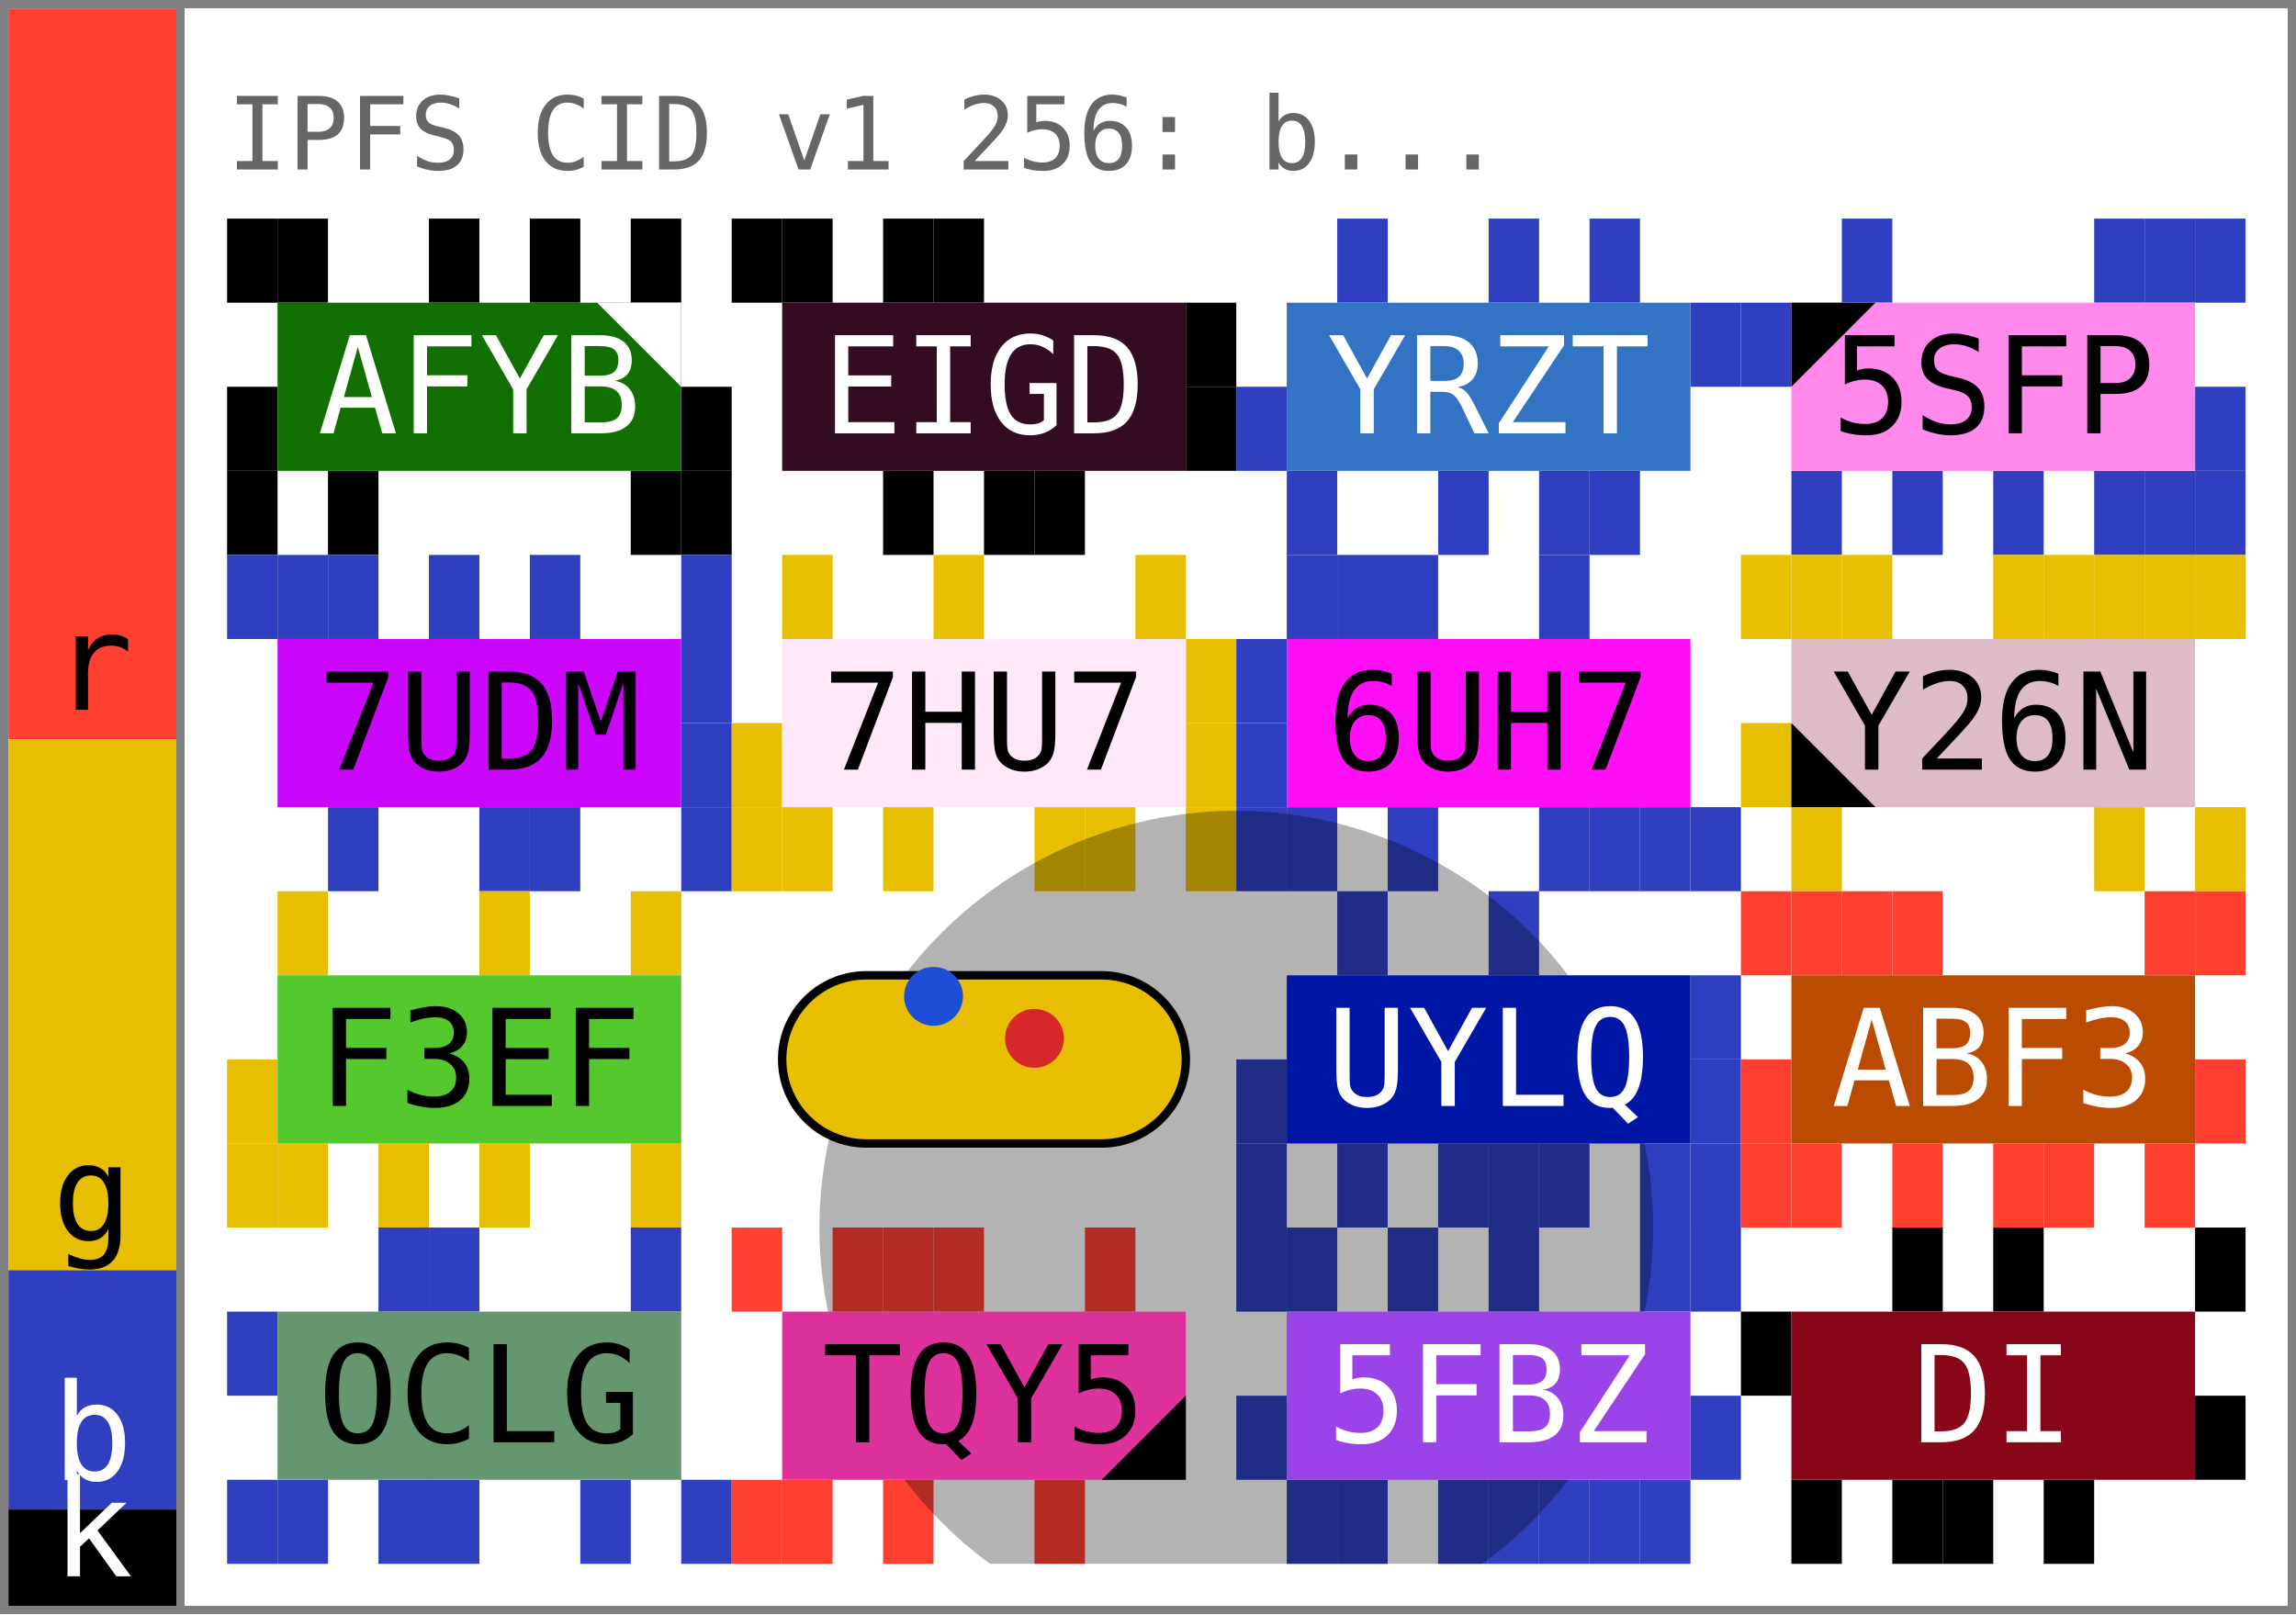
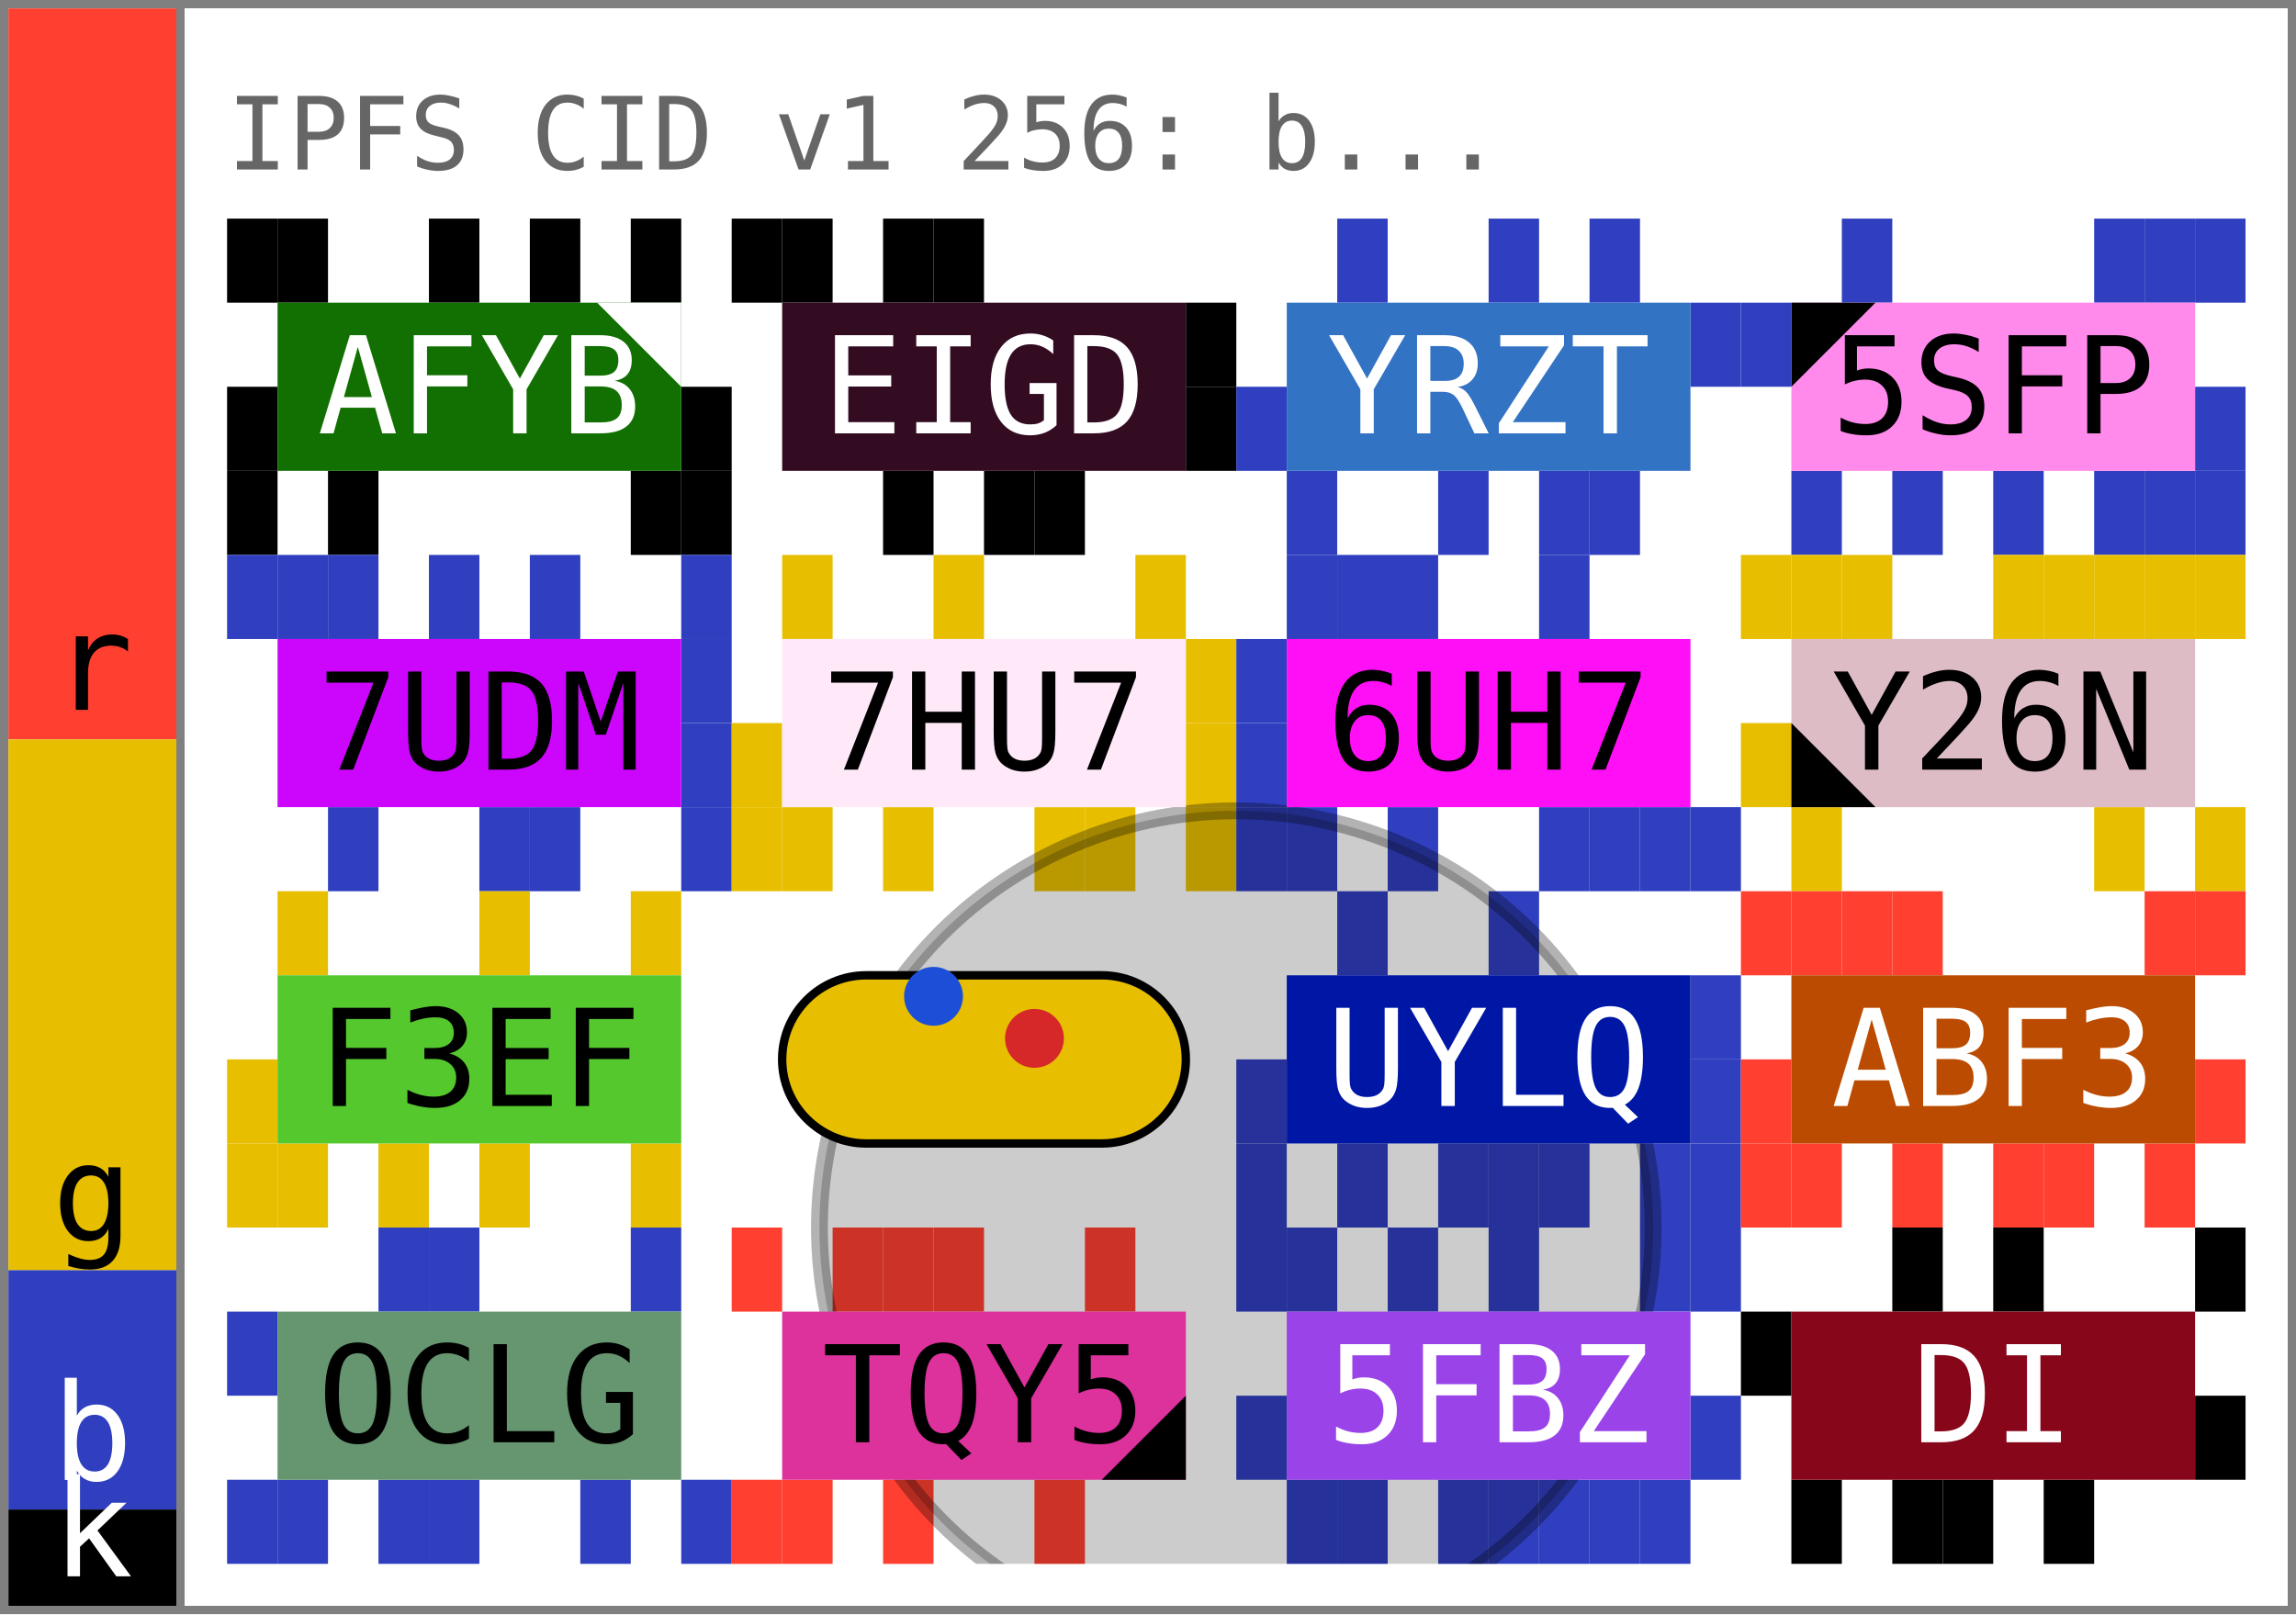
<svg xmlns="http://www.w3.org/2000/svg" width="273.0" height="192.0" viewBox="0 0 273.0 192.0" data-entviz-version="v6" data-entviz-lib="0.6.0" data-input-bytes="59" data-cols="4" data-rows="4">
  <defs>
    <clipPath id="grid-clip-683953058c1b52c4-4x4">
      <rect x="27.0" y="26.0" width="240.0" height="160.0" />
    </clipPath>
  </defs>
  <rect x="0" y="0" width="273.0" height="192.0" fill="#ffffff" />
  <g data-channel="grid">
    <rect x="27.0" y="26.0" width="240.0" height="160.0" fill="#ffffff" />
    <g>
      <rect x="27.0" y="26.0" width="6.0" height="10.0" fill="#000000" />
      <rect x="33.0" y="26.0" width="6.0" height="10.0" fill="#000000" />
      <rect x="51.0" y="26.0" width="6.0" height="10.0" fill="#000000" />
      <rect x="63.0" y="26.0" width="6.0" height="10.0" fill="#000000" />
      <rect x="75.0" y="26.0" width="6.0" height="10.0" fill="#000000" />
      <rect x="81.0" y="46.0" width="6.0" height="10.0" fill="#000000" />
      <rect x="81.0" y="56.0" width="6.0" height="10.0" fill="#000000" />
      <rect x="75.0" y="56.0" width="6.0" height="10.0" fill="#000000" />
      <rect x="39.0" y="56.0" width="6.0" height="10.0" fill="#000000" />
      <rect x="27.0" y="56.0" width="6.0" height="10.0" fill="#000000" />
      <rect x="27.0" y="46.0" width="6.0" height="10.0" fill="#000000" />
      <rect x="87.0" y="26.0" width="6.0" height="10.0" fill="#000000" />
      <rect x="93.0" y="26.0" width="6.0" height="10.0" fill="#000000" />
      <rect x="105.0" y="26.0" width="6.0" height="10.0" fill="#000000" />
      <rect x="111.0" y="26.0" width="6.0" height="10.0" fill="#000000" />
      <rect x="141.0" y="36.0" width="6.0" height="10.0" fill="#000000" />
      <rect x="141.0" y="46.0" width="6.0" height="10.0" fill="#000000" />
      <rect x="123.0" y="56.0" width="6.0" height="10.0" fill="#000000" />
      <rect x="117.0" y="56.0" width="6.0" height="10.0" fill="#000000" />
      <rect x="105.0" y="56.0" width="6.0" height="10.0" fill="#000000" />
      <rect x="159.0" y="26.0" width="6.0" height="10.0" fill="#2f3fbf" />
      <rect x="177.0" y="26.0" width="6.0" height="10.0" fill="#2f3fbf" />
      <rect x="189.0" y="26.0" width="6.0" height="10.0" fill="#2f3fbf" />
      <rect x="201.0" y="36.0" width="6.0" height="10.0" fill="#2f3fbf" />
      <rect x="189.0" y="56.0" width="6.0" height="10.0" fill="#2f3fbf" />
      <rect x="183.0" y="56.0" width="6.0" height="10.0" fill="#2f3fbf" />
      <rect x="171.0" y="56.0" width="6.0" height="10.0" fill="#2f3fbf" />
      <rect x="153.0" y="56.0" width="6.0" height="10.0" fill="#2f3fbf" />
      <rect x="147.0" y="46.0" width="6.0" height="10.0" fill="#2f3fbf" />
      <rect x="219.0" y="26.0" width="6.0" height="10.0" fill="#2f3fbf" />
      <rect x="249.0" y="26.0" width="6.0" height="10.0" fill="#2f3fbf" />
      <rect x="255.0" y="26.0" width="6.0" height="10.0" fill="#2f3fbf" />
      <rect x="261.0" y="26.0" width="6.0" height="10.0" fill="#2f3fbf" />
      <rect x="261.0" y="46.0" width="6.0" height="10.0" fill="#2f3fbf" />
      <rect x="261.0" y="56.0" width="6.0" height="10.0" fill="#2f3fbf" />
      <rect x="255.0" y="56.0" width="6.0" height="10.0" fill="#2f3fbf" />
      <rect x="249.0" y="56.0" width="6.0" height="10.0" fill="#2f3fbf" />
      <rect x="237.0" y="56.0" width="6.0" height="10.0" fill="#2f3fbf" />
      <rect x="225.0" y="56.0" width="6.0" height="10.0" fill="#2f3fbf" />
      <rect x="213.0" y="56.0" width="6.0" height="10.0" fill="#2f3fbf" />
      <rect x="207.0" y="36.0" width="6.0" height="10.0" fill="#2f3fbf" />
      <rect x="27.0" y="66.0" width="6.0" height="10.0" fill="#2f3fbf" />
      <rect x="33.0" y="66.0" width="6.0" height="10.0" fill="#2f3fbf" />
      <rect x="39.0" y="66.0" width="6.0" height="10.0" fill="#2f3fbf" />
      <rect x="51.0" y="66.0" width="6.0" height="10.0" fill="#2f3fbf" />
      <rect x="63.0" y="66.0" width="6.0" height="10.0" fill="#2f3fbf" />
      <rect x="81.0" y="66.0" width="6.0" height="10.0" fill="#2f3fbf" />
      <rect x="81.0" y="76.0" width="6.0" height="10.0" fill="#2f3fbf" />
      <rect x="81.0" y="86.0" width="6.0" height="10.0" fill="#2f3fbf" />
      <rect x="81.0" y="96.0" width="6.0" height="10.0" fill="#2f3fbf" />
      <rect x="63.0" y="96.0" width="6.0" height="10.0" fill="#2f3fbf" />
      <rect x="57.0" y="96.0" width="6.0" height="10.0" fill="#2f3fbf" />
      <rect x="39.0" y="96.0" width="6.0" height="10.0" fill="#2f3fbf" />
      <rect x="93.0" y="66.0" width="6.0" height="10.0" fill="#e7be00" />
      <rect x="111.0" y="66.0" width="6.0" height="10.0" fill="#e7be00" />
      <rect x="135.0" y="66.0" width="6.0" height="10.0" fill="#e7be00" />
      <rect x="141.0" y="76.0" width="6.0" height="10.0" fill="#e7be00" />
      <rect x="141.0" y="86.0" width="6.0" height="10.0" fill="#e7be00" />
      <rect x="141.0" y="96.0" width="6.0" height="10.0" fill="#e7be00" />
      <rect x="129.0" y="96.0" width="6.0" height="10.0" fill="#e7be00" />
      <rect x="123.0" y="96.0" width="6.0" height="10.0" fill="#e7be00" />
      <rect x="105.0" y="96.0" width="6.0" height="10.0" fill="#e7be00" />
      <rect x="93.0" y="96.0" width="6.0" height="10.0" fill="#e7be00" />
      <rect x="87.0" y="96.0" width="6.0" height="10.0" fill="#e7be00" />
      <rect x="87.0" y="86.0" width="6.0" height="10.0" fill="#e7be00" />
      <rect x="153.0" y="66.0" width="6.0" height="10.0" fill="#2f3fbf" />
      <rect x="159.0" y="66.0" width="6.0" height="10.0" fill="#2f3fbf" />
      <rect x="165.0" y="66.0" width="6.0" height="10.0" fill="#2f3fbf" />
      <rect x="183.0" y="66.0" width="6.0" height="10.0" fill="#2f3fbf" />
      <rect x="201.0" y="96.0" width="6.0" height="10.0" fill="#2f3fbf" />
      <rect x="195.0" y="96.0" width="6.0" height="10.0" fill="#2f3fbf" />
      <rect x="189.0" y="96.0" width="6.0" height="10.0" fill="#2f3fbf" />
      <rect x="183.0" y="96.0" width="6.0" height="10.0" fill="#2f3fbf" />
      <rect x="165.0" y="96.0" width="6.0" height="10.0" fill="#2f3fbf" />
      <rect x="153.0" y="96.0" width="6.0" height="10.0" fill="#2f3fbf" />
      <rect x="147.0" y="96.0" width="6.0" height="10.0" fill="#2f3fbf" />
      <rect x="147.0" y="86.0" width="6.0" height="10.0" fill="#2f3fbf" />
      <rect x="147.0" y="76.0" width="6.0" height="10.0" fill="#2f3fbf" />
      <rect x="207.0" y="66.0" width="6.0" height="10.0" fill="#e7be00" />
      <rect x="213.0" y="66.0" width="6.0" height="10.0" fill="#e7be00" />
      <rect x="219.0" y="66.0" width="6.0" height="10.0" fill="#e7be00" />
      <rect x="237.0" y="66.0" width="6.0" height="10.0" fill="#e7be00" />
      <rect x="243.0" y="66.0" width="6.0" height="10.0" fill="#e7be00" />
      <rect x="249.0" y="66.0" width="6.0" height="10.0" fill="#e7be00" />
      <rect x="255.0" y="66.0" width="6.0" height="10.0" fill="#e7be00" />
      <rect x="261.0" y="66.0" width="6.0" height="10.0" fill="#e7be00" />
      <rect x="261.0" y="96.0" width="6.0" height="10.0" fill="#e7be00" />
      <rect x="249.0" y="96.0" width="6.0" height="10.0" fill="#e7be00" />
      <rect x="213.0" y="96.0" width="6.0" height="10.0" fill="#e7be00" />
      <rect x="207.0" y="86.0" width="6.0" height="10.0" fill="#e7be00" />
      <rect x="33.0" y="106.0" width="6.0" height="10.0" fill="#e7be00" />
      <rect x="57.0" y="106.0" width="6.0" height="10.0" fill="#e7be00" />
      <rect x="75.0" y="106.0" width="6.0" height="10.0" fill="#e7be00" />
      <rect x="75.0" y="136.0" width="6.0" height="10.0" fill="#e7be00" />
      <rect x="57.0" y="136.0" width="6.0" height="10.0" fill="#e7be00" />
      <rect x="45.0" y="136.0" width="6.0" height="10.0" fill="#e7be00" />
      <rect x="33.0" y="136.0" width="6.0" height="10.0" fill="#e7be00" />
      <rect x="27.0" y="136.0" width="6.0" height="10.0" fill="#e7be00" />
      <rect x="27.0" y="126.0" width="6.0" height="10.0" fill="#e7be00" />
      <rect x="159.0" y="106.0" width="6.0" height="10.0" fill="#2f3fbf" />
      <rect x="177.0" y="106.0" width="6.0" height="10.0" fill="#2f3fbf" />
      <rect x="201.0" y="116.0" width="6.0" height="10.0" fill="#2f3fbf" />
      <rect x="201.0" y="126.0" width="6.0" height="10.0" fill="#2f3fbf" />
      <rect x="201.0" y="136.0" width="6.0" height="10.0" fill="#2f3fbf" />
      <rect x="195.0" y="136.0" width="6.0" height="10.0" fill="#2f3fbf" />
      <rect x="183.0" y="136.0" width="6.0" height="10.0" fill="#2f3fbf" />
      <rect x="177.0" y="136.0" width="6.0" height="10.0" fill="#2f3fbf" />
      <rect x="171.0" y="136.0" width="6.0" height="10.0" fill="#2f3fbf" />
      <rect x="159.0" y="136.0" width="6.0" height="10.0" fill="#2f3fbf" />
      <rect x="147.0" y="136.0" width="6.0" height="10.0" fill="#2f3fbf" />
      <rect x="147.0" y="126.0" width="6.0" height="10.0" fill="#2f3fbf" />
      <rect x="207.0" y="106.0" width="6.0" height="10.0" fill="#ff3f2f" />
      <rect x="213.0" y="106.0" width="6.0" height="10.0" fill="#ff3f2f" />
      <rect x="219.0" y="106.0" width="6.0" height="10.0" fill="#ff3f2f" />
      <rect x="225.0" y="106.0" width="6.0" height="10.0" fill="#ff3f2f" />
      <rect x="255.0" y="106.0" width="6.0" height="10.0" fill="#ff3f2f" />
      <rect x="261.0" y="106.0" width="6.0" height="10.0" fill="#ff3f2f" />
      <rect x="261.0" y="126.0" width="6.0" height="10.0" fill="#ff3f2f" />
      <rect x="255.0" y="136.0" width="6.0" height="10.0" fill="#ff3f2f" />
      <rect x="243.0" y="136.0" width="6.0" height="10.0" fill="#ff3f2f" />
      <rect x="237.0" y="136.0" width="6.0" height="10.0" fill="#ff3f2f" />
      <rect x="225.0" y="136.0" width="6.0" height="10.0" fill="#ff3f2f" />
      <rect x="213.0" y="136.0" width="6.0" height="10.0" fill="#ff3f2f" />
      <rect x="207.0" y="136.0" width="6.0" height="10.0" fill="#ff3f2f" />
      <rect x="207.0" y="126.0" width="6.0" height="10.0" fill="#ff3f2f" />
      <rect x="45.0" y="146.0" width="6.0" height="10.0" fill="#2f3fbf" />
      <rect x="51.0" y="146.0" width="6.0" height="10.0" fill="#2f3fbf" />
      <rect x="75.0" y="146.0" width="6.0" height="10.0" fill="#2f3fbf" />
      <rect x="81.0" y="176.0" width="6.0" height="10.0" fill="#2f3fbf" />
      <rect x="69.0" y="176.0" width="6.0" height="10.0" fill="#2f3fbf" />
      <rect x="51.0" y="176.0" width="6.0" height="10.0" fill="#2f3fbf" />
      <rect x="45.0" y="176.0" width="6.0" height="10.0" fill="#2f3fbf" />
      <rect x="33.0" y="176.0" width="6.0" height="10.0" fill="#2f3fbf" />
      <rect x="27.0" y="176.0" width="6.0" height="10.0" fill="#2f3fbf" />
      <rect x="27.0" y="156.0" width="6.0" height="10.0" fill="#2f3fbf" />
      <rect x="87.0" y="146.0" width="6.0" height="10.0" fill="#ff3f2f" />
      <rect x="99.0" y="146.0" width="6.0" height="10.0" fill="#ff3f2f" />
      <rect x="105.0" y="146.0" width="6.0" height="10.0" fill="#ff3f2f" />
      <rect x="111.0" y="146.0" width="6.0" height="10.0" fill="#ff3f2f" />
      <rect x="129.0" y="146.0" width="6.0" height="10.0" fill="#ff3f2f" />
      <rect x="123.0" y="176.0" width="6.0" height="10.0" fill="#ff3f2f" />
      <rect x="105.0" y="176.0" width="6.0" height="10.0" fill="#ff3f2f" />
      <rect x="93.0" y="176.0" width="6.0" height="10.0" fill="#ff3f2f" />
      <rect x="87.0" y="176.0" width="6.0" height="10.0" fill="#ff3f2f" />
      <rect x="147.0" y="146.0" width="6.0" height="10.0" fill="#2f3fbf" />
      <rect x="153.0" y="146.0" width="6.0" height="10.0" fill="#2f3fbf" />
      <rect x="165.0" y="146.0" width="6.0" height="10.0" fill="#2f3fbf" />
      <rect x="177.0" y="146.0" width="6.0" height="10.0" fill="#2f3fbf" />
      <rect x="195.0" y="146.0" width="6.0" height="10.0" fill="#2f3fbf" />
      <rect x="201.0" y="146.0" width="6.0" height="10.0" fill="#2f3fbf" />
      <rect x="201.0" y="166.0" width="6.0" height="10.0" fill="#2f3fbf" />
      <rect x="195.0" y="176.0" width="6.0" height="10.0" fill="#2f3fbf" />
      <rect x="189.0" y="176.0" width="6.0" height="10.0" fill="#2f3fbf" />
      <rect x="183.0" y="176.0" width="6.0" height="10.0" fill="#2f3fbf" />
      <rect x="177.0" y="176.0" width="6.0" height="10.0" fill="#2f3fbf" />
      <rect x="171.0" y="176.0" width="6.0" height="10.0" fill="#2f3fbf" />
      <rect x="159.0" y="176.0" width="6.0" height="10.0" fill="#2f3fbf" />
      <rect x="153.0" y="176.0" width="6.0" height="10.0" fill="#2f3fbf" />
      <rect x="147.0" y="166.0" width="6.0" height="10.0" fill="#2f3fbf" />
      <rect x="225.0" y="146.0" width="6.0" height="10.0" fill="#000000" />
      <rect x="237.0" y="146.0" width="6.0" height="10.0" fill="#000000" />
      <rect x="261.0" y="146.0" width="6.0" height="10.0" fill="#000000" />
      <rect x="261.0" y="166.0" width="6.0" height="10.0" fill="#000000" />
      <rect x="243.0" y="176.0" width="6.0" height="10.0" fill="#000000" />
      <rect x="231.0" y="176.0" width="6.0" height="10.0" fill="#000000" />
      <rect x="225.0" y="176.0" width="6.0" height="10.0" fill="#000000" />
      <rect x="213.0" y="176.0" width="6.0" height="10.0" fill="#000000" />
      <rect x="207.0" y="156.0" width="6.0" height="10.0" fill="#000000" />
    </g>
    <g clip-path="url(#grid-clip-683953058c1b52c4-4x4)" data-channel="ellipse" data-ellipse-anchor-x="147.0" data-ellipse-anchor-y="146.0" data-ellipse-rx="49.55404322555325" data-ellipse-ry="49.55404322555325" data-ellipse-rotation-deg="108.0">
-       <ellipse cx="147.0" cy="146.0" rx="49.554" ry="49.554" transform="rotate(108.0 147.0 146.0)" fill="#000000" fill-opacity="0.3" />
+       <ellipse cx="147.0" cy="146.0" rx="49.554" ry="49.554" transform="rotate(108.0 147.0 146.0)" fill="#000000" stroke="#000000" fill-opacity="0.2" stroke-opacity="0.3" stroke-width="2.0" />
    </g>
    <g>
      <g data-channel="cell" data-cell-index="0" data-cell-row="0" data-cell-col="0" data-cell-quartile="2">
        <rect x="33.0" y="36.0" width="48.0" height="20.0" fill="#117001" />
        <text x="57.0" y="46.0" fill="#ffffff" style="font-family: &quot;JetBrains Mono&quot;, &quot;Menlo&quot;, &quot;Consolas&quot;, &quot;DejaVu Sans Mono&quot;, &quot;Liberation Mono&quot;, &quot;Roboto Mono&quot;, &quot;Noto Sans Mono&quot;, monospace; font-size: 16.0px;" text-anchor="middle" dominant-baseline="central">AFYB</text>
        <polygon points="81.0,36.0 71.0,36.0 81.0,46.0" fill="#ffffff" />
      </g>
      <g data-channel="cell" data-cell-index="1" data-cell-row="0" data-cell-col="1">
        <rect x="93.0" y="36.0" width="48.0" height="20.0" fill="#330c22" />
        <text x="117.0" y="46.0" fill="#ffffff" style="font-family: &quot;JetBrains Mono&quot;, &quot;Menlo&quot;, &quot;Consolas&quot;, &quot;DejaVu Sans Mono&quot;, &quot;Liberation Mono&quot;, &quot;Roboto Mono&quot;, &quot;Noto Sans Mono&quot;, monospace; font-size: 16.0px;" text-anchor="middle" dominant-baseline="central">EIGD</text>
      </g>
      <g data-channel="cell" data-cell-index="2" data-cell-row="0" data-cell-col="2">
        <rect x="153.0" y="36.0" width="48.0" height="20.0" fill="#3373c4" />
        <text x="177.0" y="46.0" fill="#ffffff" style="font-family: &quot;JetBrains Mono&quot;, &quot;Menlo&quot;, &quot;Consolas&quot;, &quot;DejaVu Sans Mono&quot;, &quot;Liberation Mono&quot;, &quot;Roboto Mono&quot;, &quot;Noto Sans Mono&quot;, monospace; font-size: 16.0px;" text-anchor="middle" dominant-baseline="central">YRZT</text>
      </g>
      <g data-channel="cell" data-cell-index="3" data-cell-row="0" data-cell-col="3" data-cell-quartile="1">
        <rect x="213.0" y="36.0" width="48.0" height="20.0" fill="#ff8aec" />
        <text x="237.0" y="46.0" fill="#000000" style="font-family: &quot;JetBrains Mono&quot;, &quot;Menlo&quot;, &quot;Consolas&quot;, &quot;DejaVu Sans Mono&quot;, &quot;Liberation Mono&quot;, &quot;Roboto Mono&quot;, &quot;Noto Sans Mono&quot;, monospace; font-size: 16.0px;" text-anchor="middle" dominant-baseline="central">5SFP</text>
        <polygon points="213.0,36.0 223.0,36.0 213.0,46.0" fill="#000000" />
      </g>
      <g data-channel="cell" data-cell-index="4" data-cell-row="1" data-cell-col="0">
        <rect x="33.0" y="76.0" width="48.0" height="20.0" fill="#cc06fd" />
        <text x="57.0" y="86.0" fill="#000000" style="font-family: &quot;JetBrains Mono&quot;, &quot;Menlo&quot;, &quot;Consolas&quot;, &quot;DejaVu Sans Mono&quot;, &quot;Liberation Mono&quot;, &quot;Roboto Mono&quot;, &quot;Noto Sans Mono&quot;, monospace; font-size: 16.0px;" text-anchor="middle" dominant-baseline="central">7UDM</text>
      </g>
      <g data-channel="cell" data-cell-index="5" data-cell-row="1" data-cell-col="1">
        <rect x="93.0" y="76.0" width="48.0" height="20.0" fill="#ffe9f9" />
        <text x="117.0" y="86.0" fill="#000000" style="font-family: &quot;JetBrains Mono&quot;, &quot;Menlo&quot;, &quot;Consolas&quot;, &quot;DejaVu Sans Mono&quot;, &quot;Liberation Mono&quot;, &quot;Roboto Mono&quot;, &quot;Noto Sans Mono&quot;, monospace; font-size: 16.0px;" text-anchor="middle" dominant-baseline="central">7HU7</text>
      </g>
      <g data-channel="cell" data-cell-index="6" data-cell-row="1" data-cell-col="2">
        <rect x="153.0" y="76.0" width="48.0" height="20.0" fill="#ff0ff5" />
        <text x="177.0" y="86.0" fill="#000000" style="font-family: &quot;JetBrains Mono&quot;, &quot;Menlo&quot;, &quot;Consolas&quot;, &quot;DejaVu Sans Mono&quot;, &quot;Liberation Mono&quot;, &quot;Roboto Mono&quot;, &quot;Noto Sans Mono&quot;, monospace; font-size: 16.0px;" text-anchor="middle" dominant-baseline="central">6UH7</text>
      </g>
      <g data-channel="cell" data-cell-index="7" data-cell-row="1" data-cell-col="3" data-cell-quartile="4">
        <rect x="213.0" y="76.0" width="48.0" height="20.0" fill="#ddbcc6" />
        <text x="237.0" y="86.0" fill="#000000" style="font-family: &quot;JetBrains Mono&quot;, &quot;Menlo&quot;, &quot;Consolas&quot;, &quot;DejaVu Sans Mono&quot;, &quot;Liberation Mono&quot;, &quot;Roboto Mono&quot;, &quot;Noto Sans Mono&quot;, monospace; font-size: 16.0px;" text-anchor="middle" dominant-baseline="central">Y26N</text>
        <polygon points="213.0,96.0 213.0,86.0 223.0,96.0" fill="#000000" />
      </g>
      <g data-channel="cell" data-cell-index="8" data-cell-row="2" data-cell-col="0">
        <rect x="33.0" y="116.0" width="48.0" height="20.0" fill="#55c82e" />
        <text x="57.0" y="126.0" fill="#000000" style="font-family: &quot;JetBrains Mono&quot;, &quot;Menlo&quot;, &quot;Consolas&quot;, &quot;DejaVu Sans Mono&quot;, &quot;Liberation Mono&quot;, &quot;Roboto Mono&quot;, &quot;Noto Sans Mono&quot;, monospace; font-size: 16.0px;" text-anchor="middle" dominant-baseline="central">F3EF</text>
      </g>
      <g data-channel="cell" data-cell-index="9" data-cell-row="2" data-cell-col="1" data-cell-blank="true" data-cell-blank-map="true">
        <rect x="93.0" y="116.0" width="48.0" height="20.0" rx="10.0" ry="10.0" fill="#e7be00" stroke="#000000" stroke-width="1" />
        <circle cx="123.0" cy="123.5" r="3.5" fill="#d62828" data-blank-map-max="true" />
        <circle cx="111.0" cy="118.5" r="3.5" fill="#1d4ed8" data-blank-map-min="true" />
      </g>
      <g data-channel="cell" data-cell-index="10" data-cell-row="2" data-cell-col="2">
        <rect x="153.0" y="116.0" width="48.0" height="20.0" fill="#0017a6" />
        <text x="177.0" y="126.0" fill="#ffffff" style="font-family: &quot;JetBrains Mono&quot;, &quot;Menlo&quot;, &quot;Consolas&quot;, &quot;DejaVu Sans Mono&quot;, &quot;Liberation Mono&quot;, &quot;Roboto Mono&quot;, &quot;Noto Sans Mono&quot;, monospace; font-size: 16.0px;" text-anchor="middle" dominant-baseline="central">UYLQ</text>
      </g>
      <g data-channel="cell" data-cell-index="11" data-cell-row="2" data-cell-col="3">
        <rect x="213.0" y="116.0" width="48.0" height="20.0" fill="#bb4b00" />
        <text x="237.0" y="126.0" fill="#ffffff" style="font-family: &quot;JetBrains Mono&quot;, &quot;Menlo&quot;, &quot;Consolas&quot;, &quot;DejaVu Sans Mono&quot;, &quot;Liberation Mono&quot;, &quot;Roboto Mono&quot;, &quot;Noto Sans Mono&quot;, monospace; font-size: 16.0px;" text-anchor="middle" dominant-baseline="central">ABF3</text>
      </g>
      <g data-channel="cell" data-cell-index="12" data-cell-row="3" data-cell-col="0">
        <rect x="33.0" y="156.0" width="48.0" height="20.0" fill="#669670" />
        <text x="57.0" y="166.0" fill="#000000" style="font-family: &quot;JetBrains Mono&quot;, &quot;Menlo&quot;, &quot;Consolas&quot;, &quot;DejaVu Sans Mono&quot;, &quot;Liberation Mono&quot;, &quot;Roboto Mono&quot;, &quot;Noto Sans Mono&quot;, monospace; font-size: 16.0px;" text-anchor="middle" dominant-baseline="central">OCLG</text>
      </g>
      <g data-channel="cell" data-cell-index="13" data-cell-row="3" data-cell-col="1" data-cell-quartile="3">
        <rect x="93.0" y="156.0" width="48.0" height="20.0" fill="#dd319c" />
        <text x="117.0" y="166.0" fill="#000000" style="font-family: &quot;JetBrains Mono&quot;, &quot;Menlo&quot;, &quot;Consolas&quot;, &quot;DejaVu Sans Mono&quot;, &quot;Liberation Mono&quot;, &quot;Roboto Mono&quot;, &quot;Noto Sans Mono&quot;, monospace; font-size: 16.0px;" text-anchor="middle" dominant-baseline="central">TQY5</text>
        <polygon points="141.0,176.0 141.0,166.0 131.0,176.0" fill="#000000" />
      </g>
      <g data-channel="cell" data-cell-index="14" data-cell-row="3" data-cell-col="2">
        <rect x="153.0" y="156.0" width="48.0" height="20.0" fill="#9943e9" />
        <text x="177.0" y="166.0" fill="#ffffff" style="font-family: &quot;JetBrains Mono&quot;, &quot;Menlo&quot;, &quot;Consolas&quot;, &quot;DejaVu Sans Mono&quot;, &quot;Liberation Mono&quot;, &quot;Roboto Mono&quot;, &quot;Noto Sans Mono&quot;, monospace; font-size: 16.0px;" text-anchor="middle" dominant-baseline="central">5FBZ</text>
      </g>
      <g data-channel="cell" data-cell-index="15" data-cell-row="3" data-cell-col="3">
        <rect x="213.0" y="156.0" width="48.0" height="20.0" fill="#88061a" />
        <text x="237.0" y="166.0" fill="#ffffff" style="font-family: &quot;JetBrains Mono&quot;, &quot;Menlo&quot;, &quot;Consolas&quot;, &quot;DejaVu Sans Mono&quot;, &quot;Liberation Mono&quot;, &quot;Roboto Mono&quot;, &quot;Noto Sans Mono&quot;, monospace; font-size: 16.0px;" text-anchor="middle" dominant-baseline="central">DI</text>
      </g>
    </g>
  </g>
  <g data-channel="color-bar">
    <g data-color-bar-rank="0" data-color-bar-band="R">
      <rect x="1" y="1" width="20.0" height="86.948" fill="#ff3f2f" />
      <text x="11.0" y="84.428" fill="#000000" style="font-family: &quot;JetBrains Mono&quot;, &quot;Menlo&quot;, &quot;Consolas&quot;, &quot;DejaVu Sans Mono&quot;, &quot;Liberation Mono&quot;, &quot;Roboto Mono&quot;, &quot;Noto Sans Mono&quot;, monospace; font-size: 16.0px;" text-anchor="middle" data-color-bar-letter="true">r</text>
    </g>
    <g data-color-bar-rank="1" data-color-bar-band="G">
      <rect x="1" y="87.948" width="20.0" height="63.126" fill="#e7be00" />
      <text x="11.0" y="147.554" fill="#000000" style="font-family: &quot;JetBrains Mono&quot;, &quot;Menlo&quot;, &quot;Consolas&quot;, &quot;DejaVu Sans Mono&quot;, &quot;Liberation Mono&quot;, &quot;Roboto Mono&quot;, &quot;Noto Sans Mono&quot;, monospace; font-size: 16.0px;" text-anchor="middle" data-color-bar-letter="true">g</text>
    </g>
    <g data-color-bar-rank="2" data-color-bar-band="B">
      <rect x="1" y="151.074" width="20.0" height="28.464" fill="#2f3fbf" />
      <text x="11.0" y="176.018" fill="#ffffff" style="font-family: &quot;JetBrains Mono&quot;, &quot;Menlo&quot;, &quot;Consolas&quot;, &quot;DejaVu Sans Mono&quot;, &quot;Liberation Mono&quot;, &quot;Roboto Mono&quot;, &quot;Noto Sans Mono&quot;, monospace; font-size: 16.0px;" text-anchor="middle" data-color-bar-letter="true">b</text>
    </g>
    <g data-color-bar-rank="3" data-color-bar-band="K">
      <rect x="1" y="179.538" width="20.0" height="11.462" fill="#000000" />
      <text x="11.0" y="187.48" fill="#ffffff" style="font-family: &quot;JetBrains Mono&quot;, &quot;Menlo&quot;, &quot;Consolas&quot;, &quot;DejaVu Sans Mono&quot;, &quot;Liberation Mono&quot;, &quot;Roboto Mono&quot;, &quot;Noto Sans Mono&quot;, monospace; font-size: 16.0px;" text-anchor="middle" data-color-bar-letter="true">k</text>
    </g>
  </g>
  <g data-channel="label-top">
    <text x="27.0" y="16.0" fill="#666666" style="font-family: &quot;JetBrains Mono&quot;, &quot;Menlo&quot;, &quot;Consolas&quot;, &quot;DejaVu Sans Mono&quot;, &quot;Liberation Mono&quot;, &quot;Roboto Mono&quot;, &quot;Noto Sans Mono&quot;, monospace; font-size: 12.0px;" dominant-baseline="central">IPFS CID v1 256: b...</text>
  </g>
  <line x1="0" y1="0.5" x2="273.0" y2="0.5" stroke="#808080" stroke-width="1" shape-rendering="crispEdges" />
  <line x1="272.5" y1="0" x2="272.5" y2="192.0" stroke="#808080" stroke-width="1" shape-rendering="crispEdges" />
  <line x1="0" y1="191.5" x2="273.0" y2="191.5" stroke="#808080" stroke-width="1" shape-rendering="crispEdges" />
  <line x1="0.5" y1="0" x2="0.5" y2="192.0" stroke="#808080" stroke-width="1" shape-rendering="crispEdges" />
  <line x1="21.5" y1="0" x2="21.5" y2="192.0" stroke="#808080" stroke-width="1" shape-rendering="crispEdges" />
</svg>
